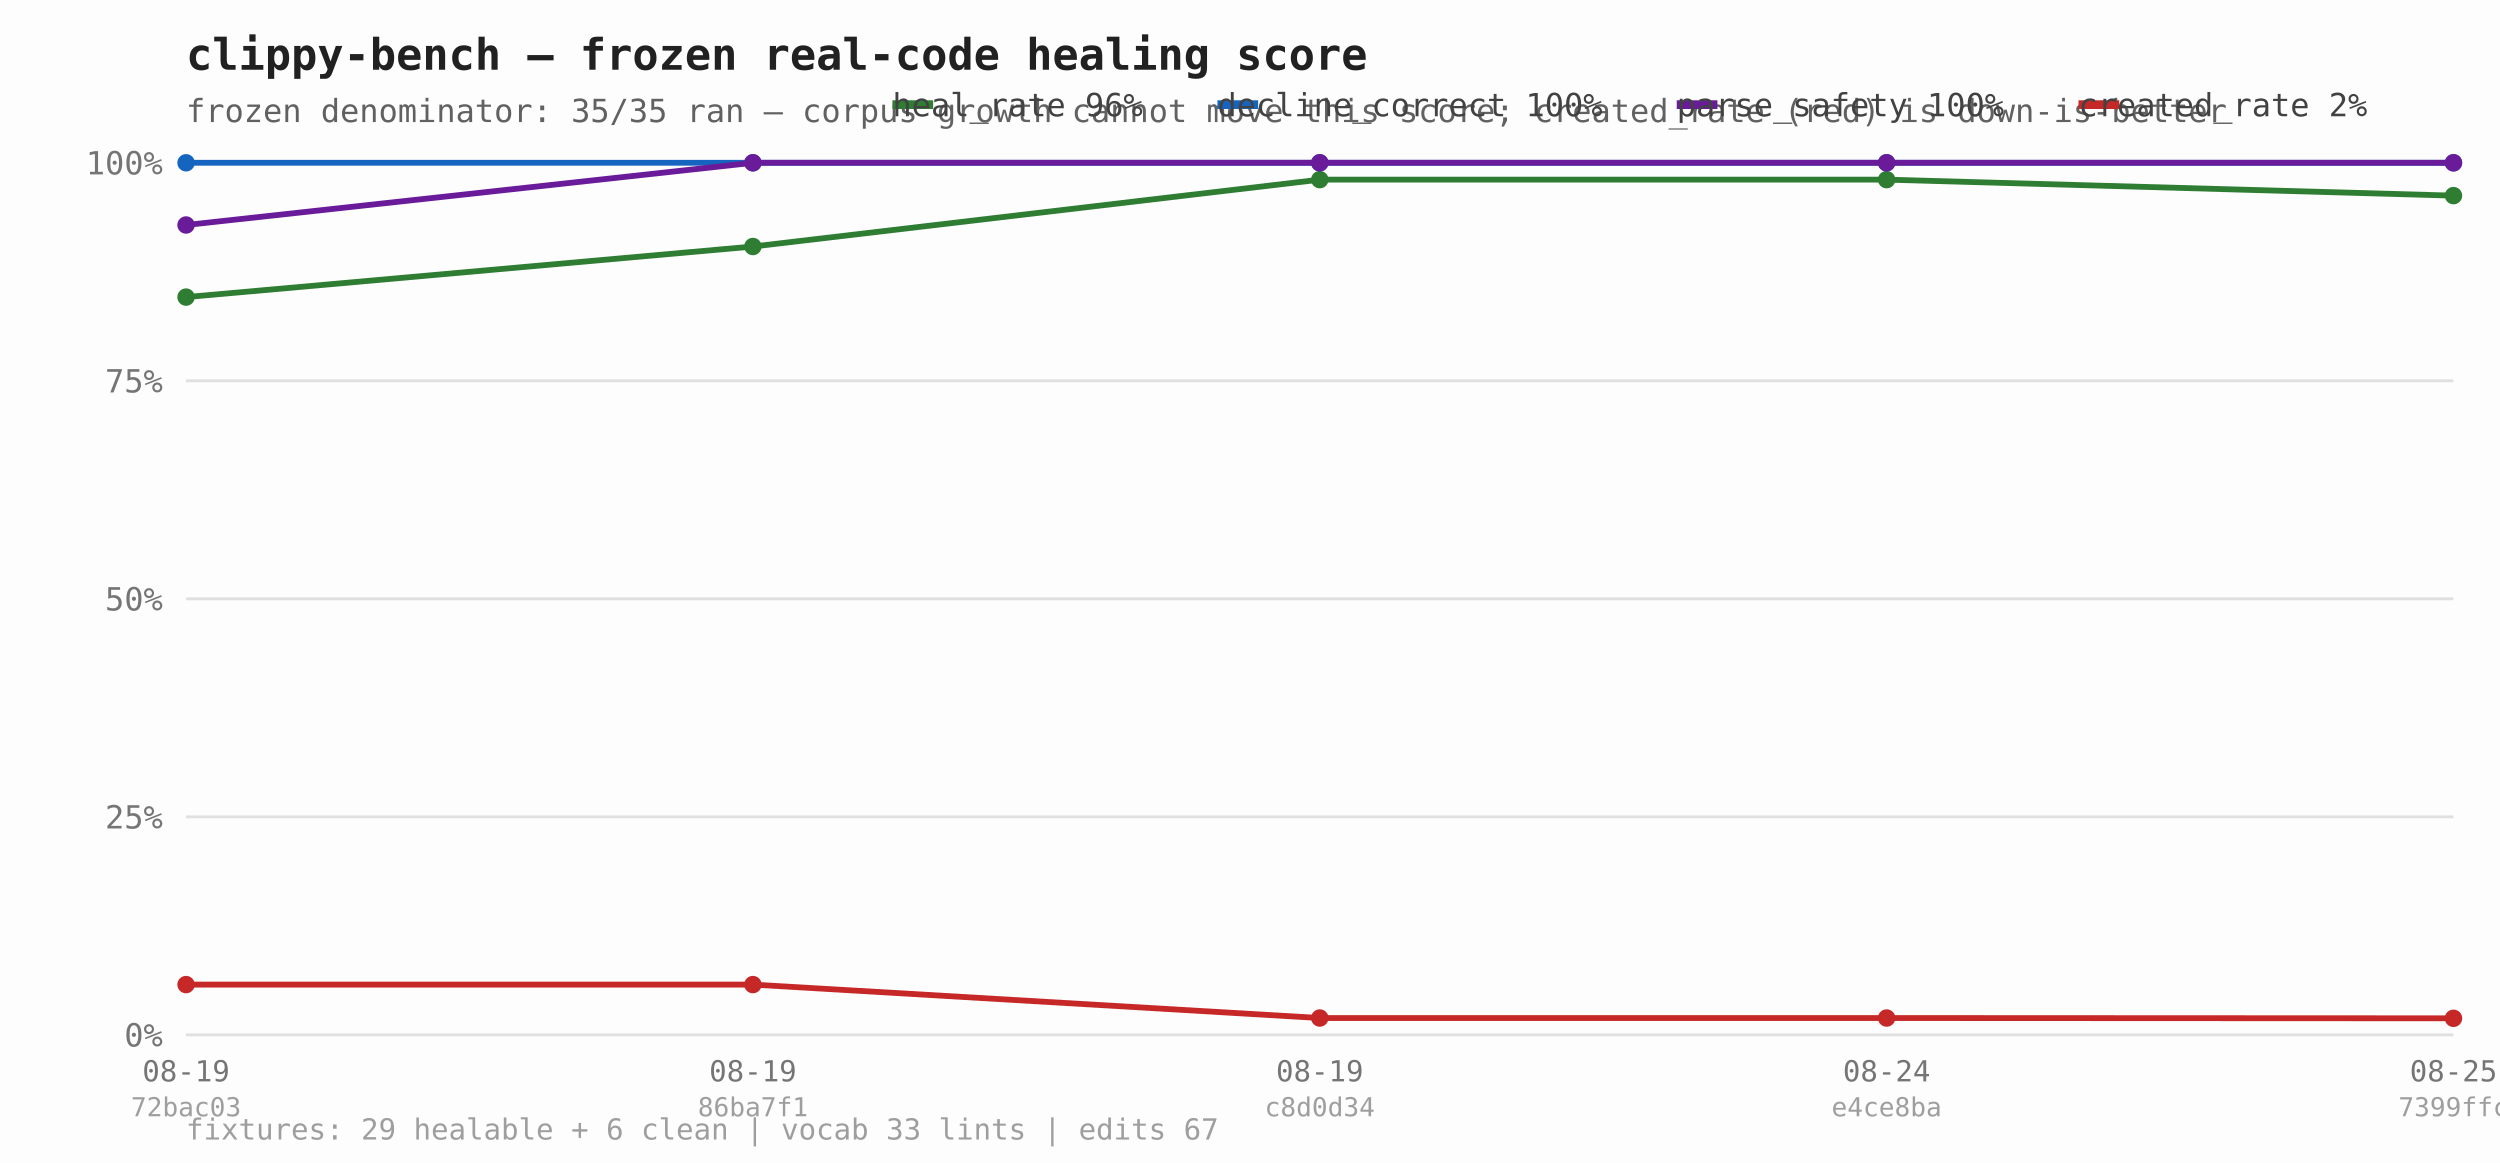
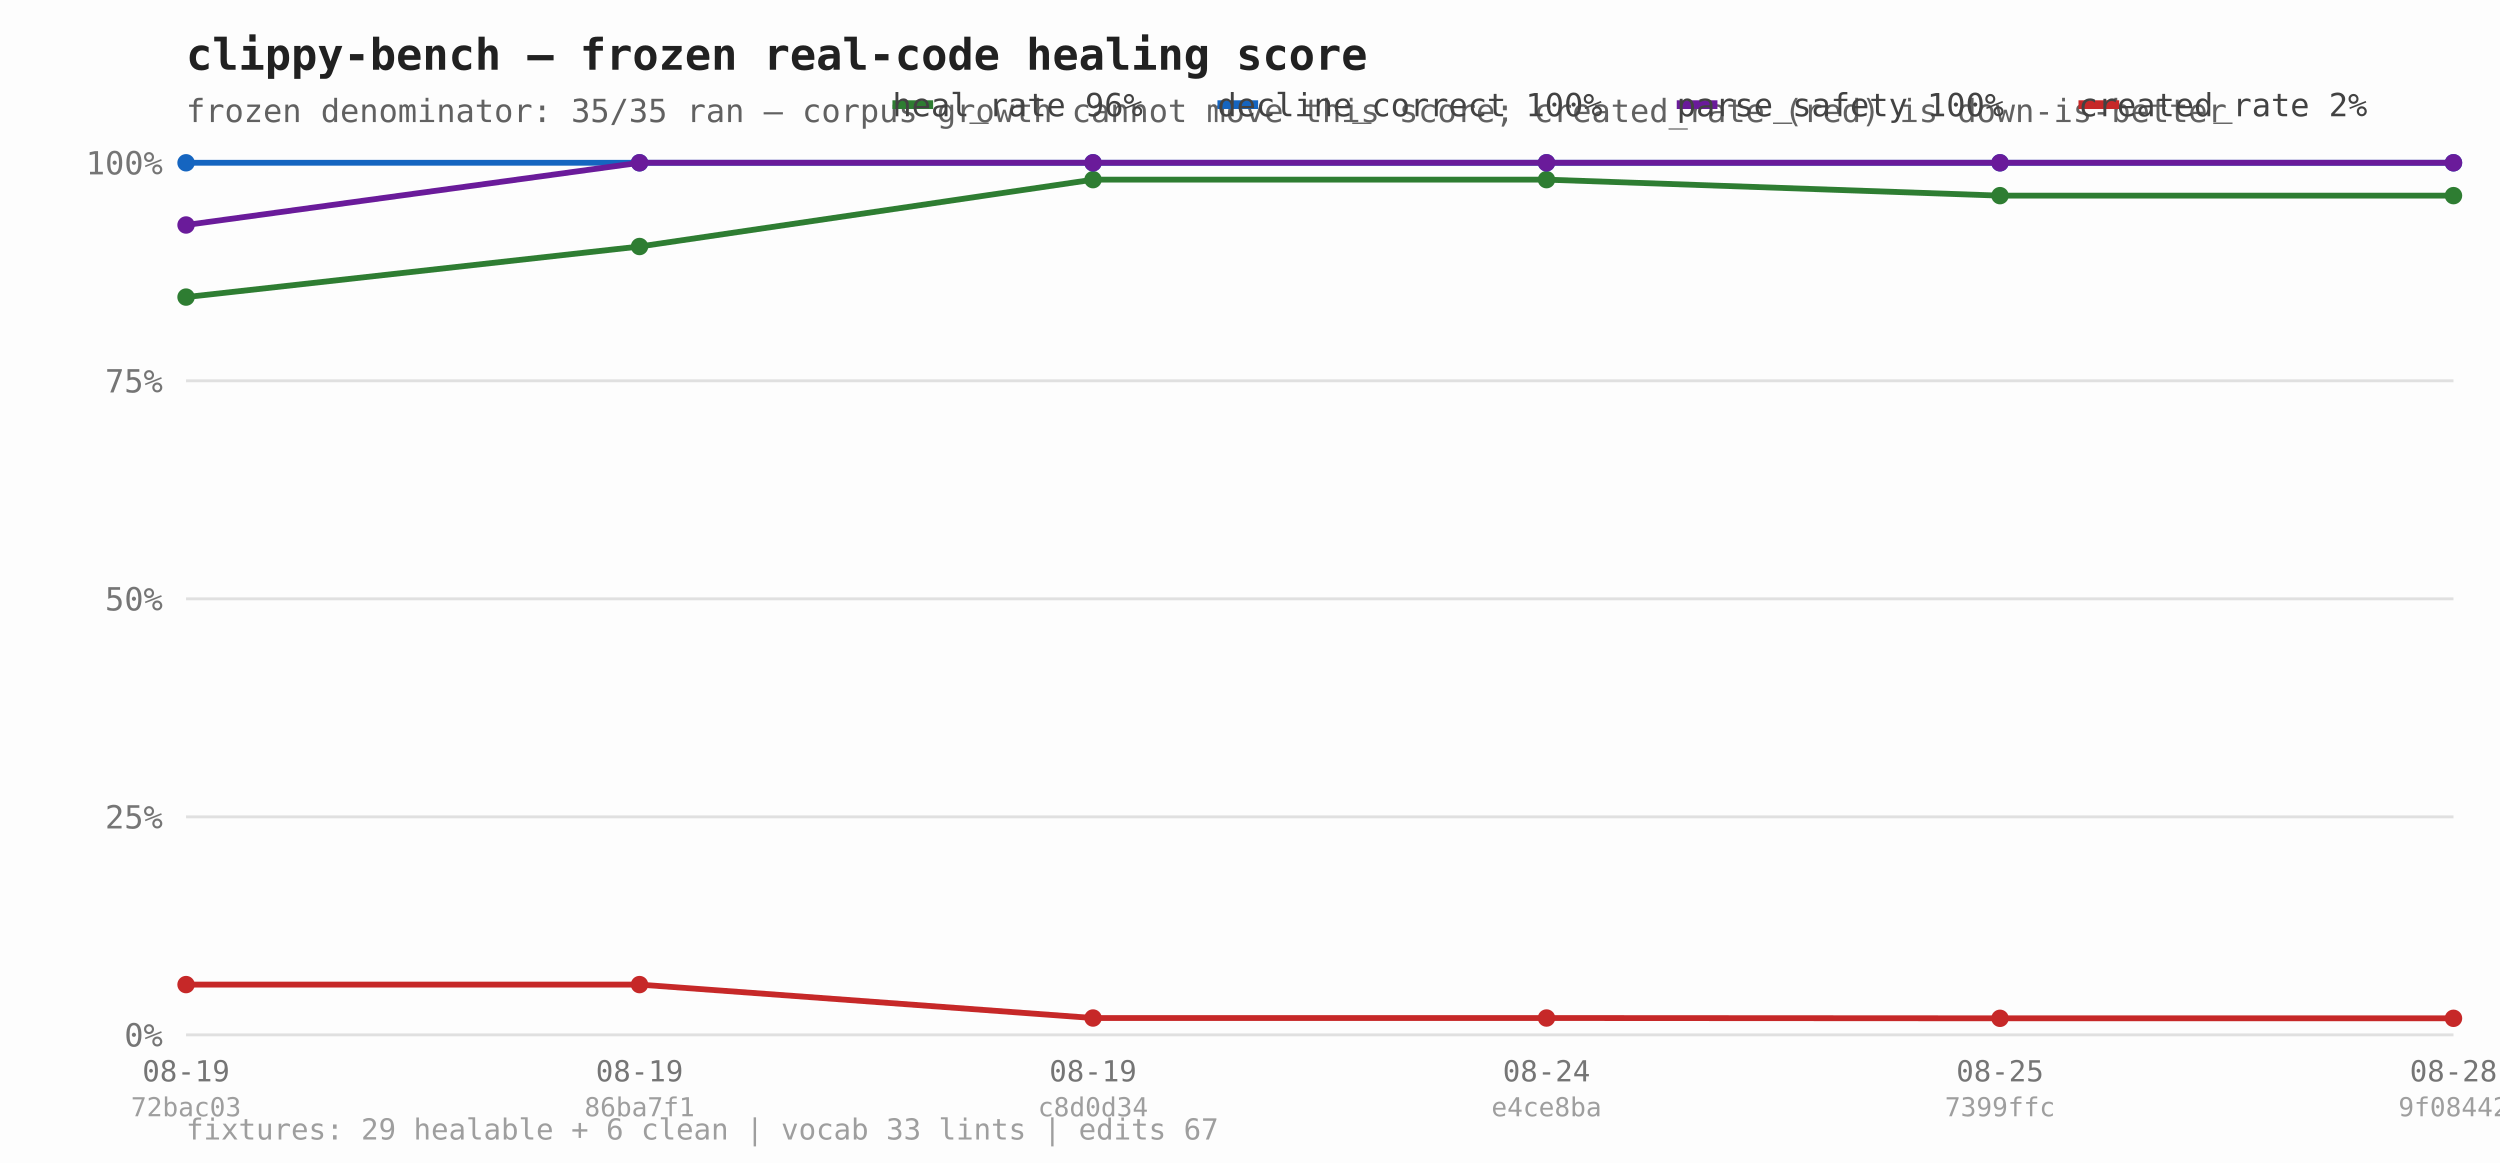
<svg xmlns="http://www.w3.org/2000/svg" width="860" height="400" viewBox="0 0 860 400" font-family="ui-monospace,Menlo,monospace">
  <rect width="100%" height="100%" fill="#fdfdfd" />
  <text x="64" y="24" font-size="15" font-weight="bold" fill="#212121">clippy-bench — frozen real-code healing score</text>
  <text x="64" y="42" font-size="11" fill="#616161">frozen denominator: 35/35 ran — corpus growth cannot move this score; created_rate (red) is down-is-better</text>
  <line x1="64" y1="356.0" x2="844" y2="356.0" stroke="#e0e0e0" stroke-width="1" />
  <text x="56" y="360.0" font-size="11" fill="#757575" text-anchor="end">0%</text>
  <line x1="64" y1="281.0" x2="844" y2="281.0" stroke="#e0e0e0" stroke-width="1" />
  <text x="56" y="285.0" font-size="11" fill="#757575" text-anchor="end">25%</text>
  <line x1="64" y1="206.0" x2="844" y2="206.0" stroke="#e0e0e0" stroke-width="1" />
  <text x="56" y="210.0" font-size="11" fill="#757575" text-anchor="end">50%</text>
  <line x1="64" y1="131.0" x2="844" y2="131.0" stroke="#e0e0e0" stroke-width="1" />
  <text x="56" y="135.0" font-size="11" fill="#757575" text-anchor="end">75%</text>
  <line x1="64" y1="56.0" x2="844" y2="56.0" stroke="#e0e0e0" stroke-width="1" />
  <text x="56" y="60.0" font-size="11" fill="#757575" text-anchor="end">100%</text>
  <line x1="715.0" y1="36" x2="729.0" y2="36" stroke="#c62828" stroke-width="3" />
  <text x="715.0" y="40" font-size="11" fill="#424242">created_rate 2%</text>
  <line x1="576.8" y1="36" x2="590.8" y2="36" stroke="#6a1b9a" stroke-width="3" />
  <text x="576.8" y="40" font-size="11" fill="#424242">parse_safety 100%</text>
  <line x1="418.8" y1="36" x2="432.8" y2="36" stroke="#1565c0" stroke-width="3" />
  <text x="418.8" y="40" font-size="11" fill="#424242">decline_correct 100%</text>
  <line x1="307.0" y1="36" x2="321.0" y2="36" stroke="#2e7d32" stroke-width="3" />
  <text x="307.0" y="40" font-size="11" fill="#424242">heal_rate 96%</text>
-   <path d="M 64.0 102.2 L 259.0 84.8 L 454.0 61.8 L 649.0 61.8 L 844.0 67.3" fill="none" stroke="#2e7d32" stroke-width="2" stroke-linejoin="round" stroke-linecap="round" />
+   <path d="M 64.0 102.2 L 220.0 84.8 L 376.0 61.8 L 532.0 61.8 L 688.0 67.3 L 844.0 67.3" fill="none" stroke="#2e7d32" stroke-width="2" stroke-linejoin="round" stroke-linecap="round" />
  <circle cx="64.0" cy="102.2" r="3" fill="#2e7d32" />
-   <circle cx="259.0" cy="84.8" r="3" fill="#2e7d32" />
-   <circle cx="454.0" cy="61.8" r="3" fill="#2e7d32" />
-   <circle cx="649.0" cy="61.8" r="3" fill="#2e7d32" />
+   <circle cx="220.0" cy="84.8" r="3" fill="#2e7d32" />
+   <circle cx="376.0" cy="61.8" r="3" fill="#2e7d32" />
+   <circle cx="532.0" cy="61.8" r="3" fill="#2e7d32" />
+   <circle cx="688.0" cy="67.3" r="3" fill="#2e7d32" />
  <circle cx="844.0" cy="67.3" r="3" fill="#2e7d32" />
-   <path d="M 64.0 56.0 L 259.0 56.0 L 454.0 56.0 L 649.0 56.0 L 844.0 56.0" fill="none" stroke="#1565c0" stroke-width="2" stroke-linejoin="round" stroke-linecap="round" />
+   <path d="M 64.0 56.0 L 220.0 56.0 L 376.0 56.0 L 532.0 56.0 L 688.0 56.0 L 844.0 56.0" fill="none" stroke="#1565c0" stroke-width="2" stroke-linejoin="round" stroke-linecap="round" />
  <circle cx="64.0" cy="56.0" r="3" fill="#1565c0" />
-   <circle cx="259.0" cy="56.0" r="3" fill="#1565c0" />
-   <circle cx="454.0" cy="56.0" r="3" fill="#1565c0" />
-   <circle cx="649.0" cy="56.0" r="3" fill="#1565c0" />
+   <circle cx="220.0" cy="56.0" r="3" fill="#1565c0" />
+   <circle cx="376.0" cy="56.0" r="3" fill="#1565c0" />
+   <circle cx="532.0" cy="56.0" r="3" fill="#1565c0" />
+   <circle cx="688.0" cy="56.0" r="3" fill="#1565c0" />
  <circle cx="844.0" cy="56.0" r="3" fill="#1565c0" />
-   <path d="M 64.0 77.4 L 259.0 56.0 L 454.0 56.0 L 649.0 56.0 L 844.0 56.0" fill="none" stroke="#6a1b9a" stroke-width="2" stroke-linejoin="round" stroke-linecap="round" />
+   <path d="M 64.0 77.4 L 220.0 56.0 L 376.0 56.0 L 532.0 56.0 L 688.0 56.0 L 844.0 56.0" fill="none" stroke="#6a1b9a" stroke-width="2" stroke-linejoin="round" stroke-linecap="round" />
  <circle cx="64.0" cy="77.4" r="3" fill="#6a1b9a" />
-   <circle cx="259.0" cy="56.0" r="3" fill="#6a1b9a" />
-   <circle cx="454.0" cy="56.0" r="3" fill="#6a1b9a" />
-   <circle cx="649.0" cy="56.0" r="3" fill="#6a1b9a" />
+   <circle cx="220.0" cy="56.0" r="3" fill="#6a1b9a" />
+   <circle cx="376.0" cy="56.0" r="3" fill="#6a1b9a" />
+   <circle cx="532.0" cy="56.0" r="3" fill="#6a1b9a" />
+   <circle cx="688.0" cy="56.0" r="3" fill="#6a1b9a" />
  <circle cx="844.0" cy="56.0" r="3" fill="#6a1b9a" />
-   <path d="M 64.0 338.7 L 259.0 338.7 L 454.0 350.2 L 649.0 350.2 L 844.0 350.3" fill="none" stroke="#c62828" stroke-width="2" stroke-linejoin="round" stroke-linecap="round" />
+   <path d="M 64.0 338.7 L 220.0 338.7 L 376.0 350.2 L 532.0 350.2 L 688.0 350.3 L 844.0 350.3" fill="none" stroke="#c62828" stroke-width="2" stroke-linejoin="round" stroke-linecap="round" />
  <circle cx="64.0" cy="338.7" r="3" fill="#c62828" />
-   <circle cx="259.0" cy="338.7" r="3" fill="#c62828" />
-   <circle cx="454.0" cy="350.2" r="3" fill="#c62828" />
-   <circle cx="649.0" cy="350.2" r="3" fill="#c62828" />
+   <circle cx="220.0" cy="338.7" r="3" fill="#c62828" />
+   <circle cx="376.0" cy="350.2" r="3" fill="#c62828" />
+   <circle cx="532.0" cy="350.2" r="3" fill="#c62828" />
+   <circle cx="688.0" cy="350.3" r="3" fill="#c62828" />
  <circle cx="844.0" cy="350.3" r="3" fill="#c62828" />
  <text x="64.0" y="372.0" font-size="10" fill="#757575" text-anchor="middle">08-19</text>
  <text x="64.0" y="384.0" font-size="9" fill="#9e9e9e" text-anchor="middle">72bac03</text>
-   <text x="259.0" y="372.0" font-size="10" fill="#757575" text-anchor="middle">08-19</text>
-   <text x="259.0" y="384.0" font-size="9" fill="#9e9e9e" text-anchor="middle">86ba7f1</text>
-   <text x="454.0" y="372.0" font-size="10" fill="#757575" text-anchor="middle">08-19</text>
-   <text x="454.0" y="384.0" font-size="9" fill="#9e9e9e" text-anchor="middle">c8d0d34</text>
-   <text x="649.0" y="372.0" font-size="10" fill="#757575" text-anchor="middle">08-24</text>
-   <text x="649.0" y="384.0" font-size="9" fill="#9e9e9e" text-anchor="middle">e4ce8ba</text>
-   <text x="844.0" y="372.0" font-size="10" fill="#757575" text-anchor="middle">08-25</text>
-   <text x="844.0" y="384.0" font-size="9" fill="#9e9e9e" text-anchor="middle">7399ffc</text>
+   <text x="220.0" y="372.0" font-size="10" fill="#757575" text-anchor="middle">08-19</text>
+   <text x="220.0" y="384.0" font-size="9" fill="#9e9e9e" text-anchor="middle">86ba7f1</text>
+   <text x="376.0" y="372.0" font-size="10" fill="#757575" text-anchor="middle">08-19</text>
+   <text x="376.0" y="384.0" font-size="9" fill="#9e9e9e" text-anchor="middle">c8d0d34</text>
+   <text x="532.0" y="372.0" font-size="10" fill="#757575" text-anchor="middle">08-24</text>
+   <text x="532.0" y="384.0" font-size="9" fill="#9e9e9e" text-anchor="middle">e4ce8ba</text>
+   <text x="688.0" y="372.0" font-size="10" fill="#757575" text-anchor="middle">08-25</text>
+   <text x="688.0" y="384.0" font-size="9" fill="#9e9e9e" text-anchor="middle">7399ffc</text>
+   <text x="844.0" y="372.0" font-size="10" fill="#757575" text-anchor="middle">08-28</text>
+   <text x="844.0" y="384.0" font-size="9" fill="#9e9e9e" text-anchor="middle">9f08442</text>
  <text x="64" y="392.0" font-size="10" fill="#9e9e9e">fixtures: 29 healable + 6 clean | vocab 33 lints | edits 67</text>
</svg>
